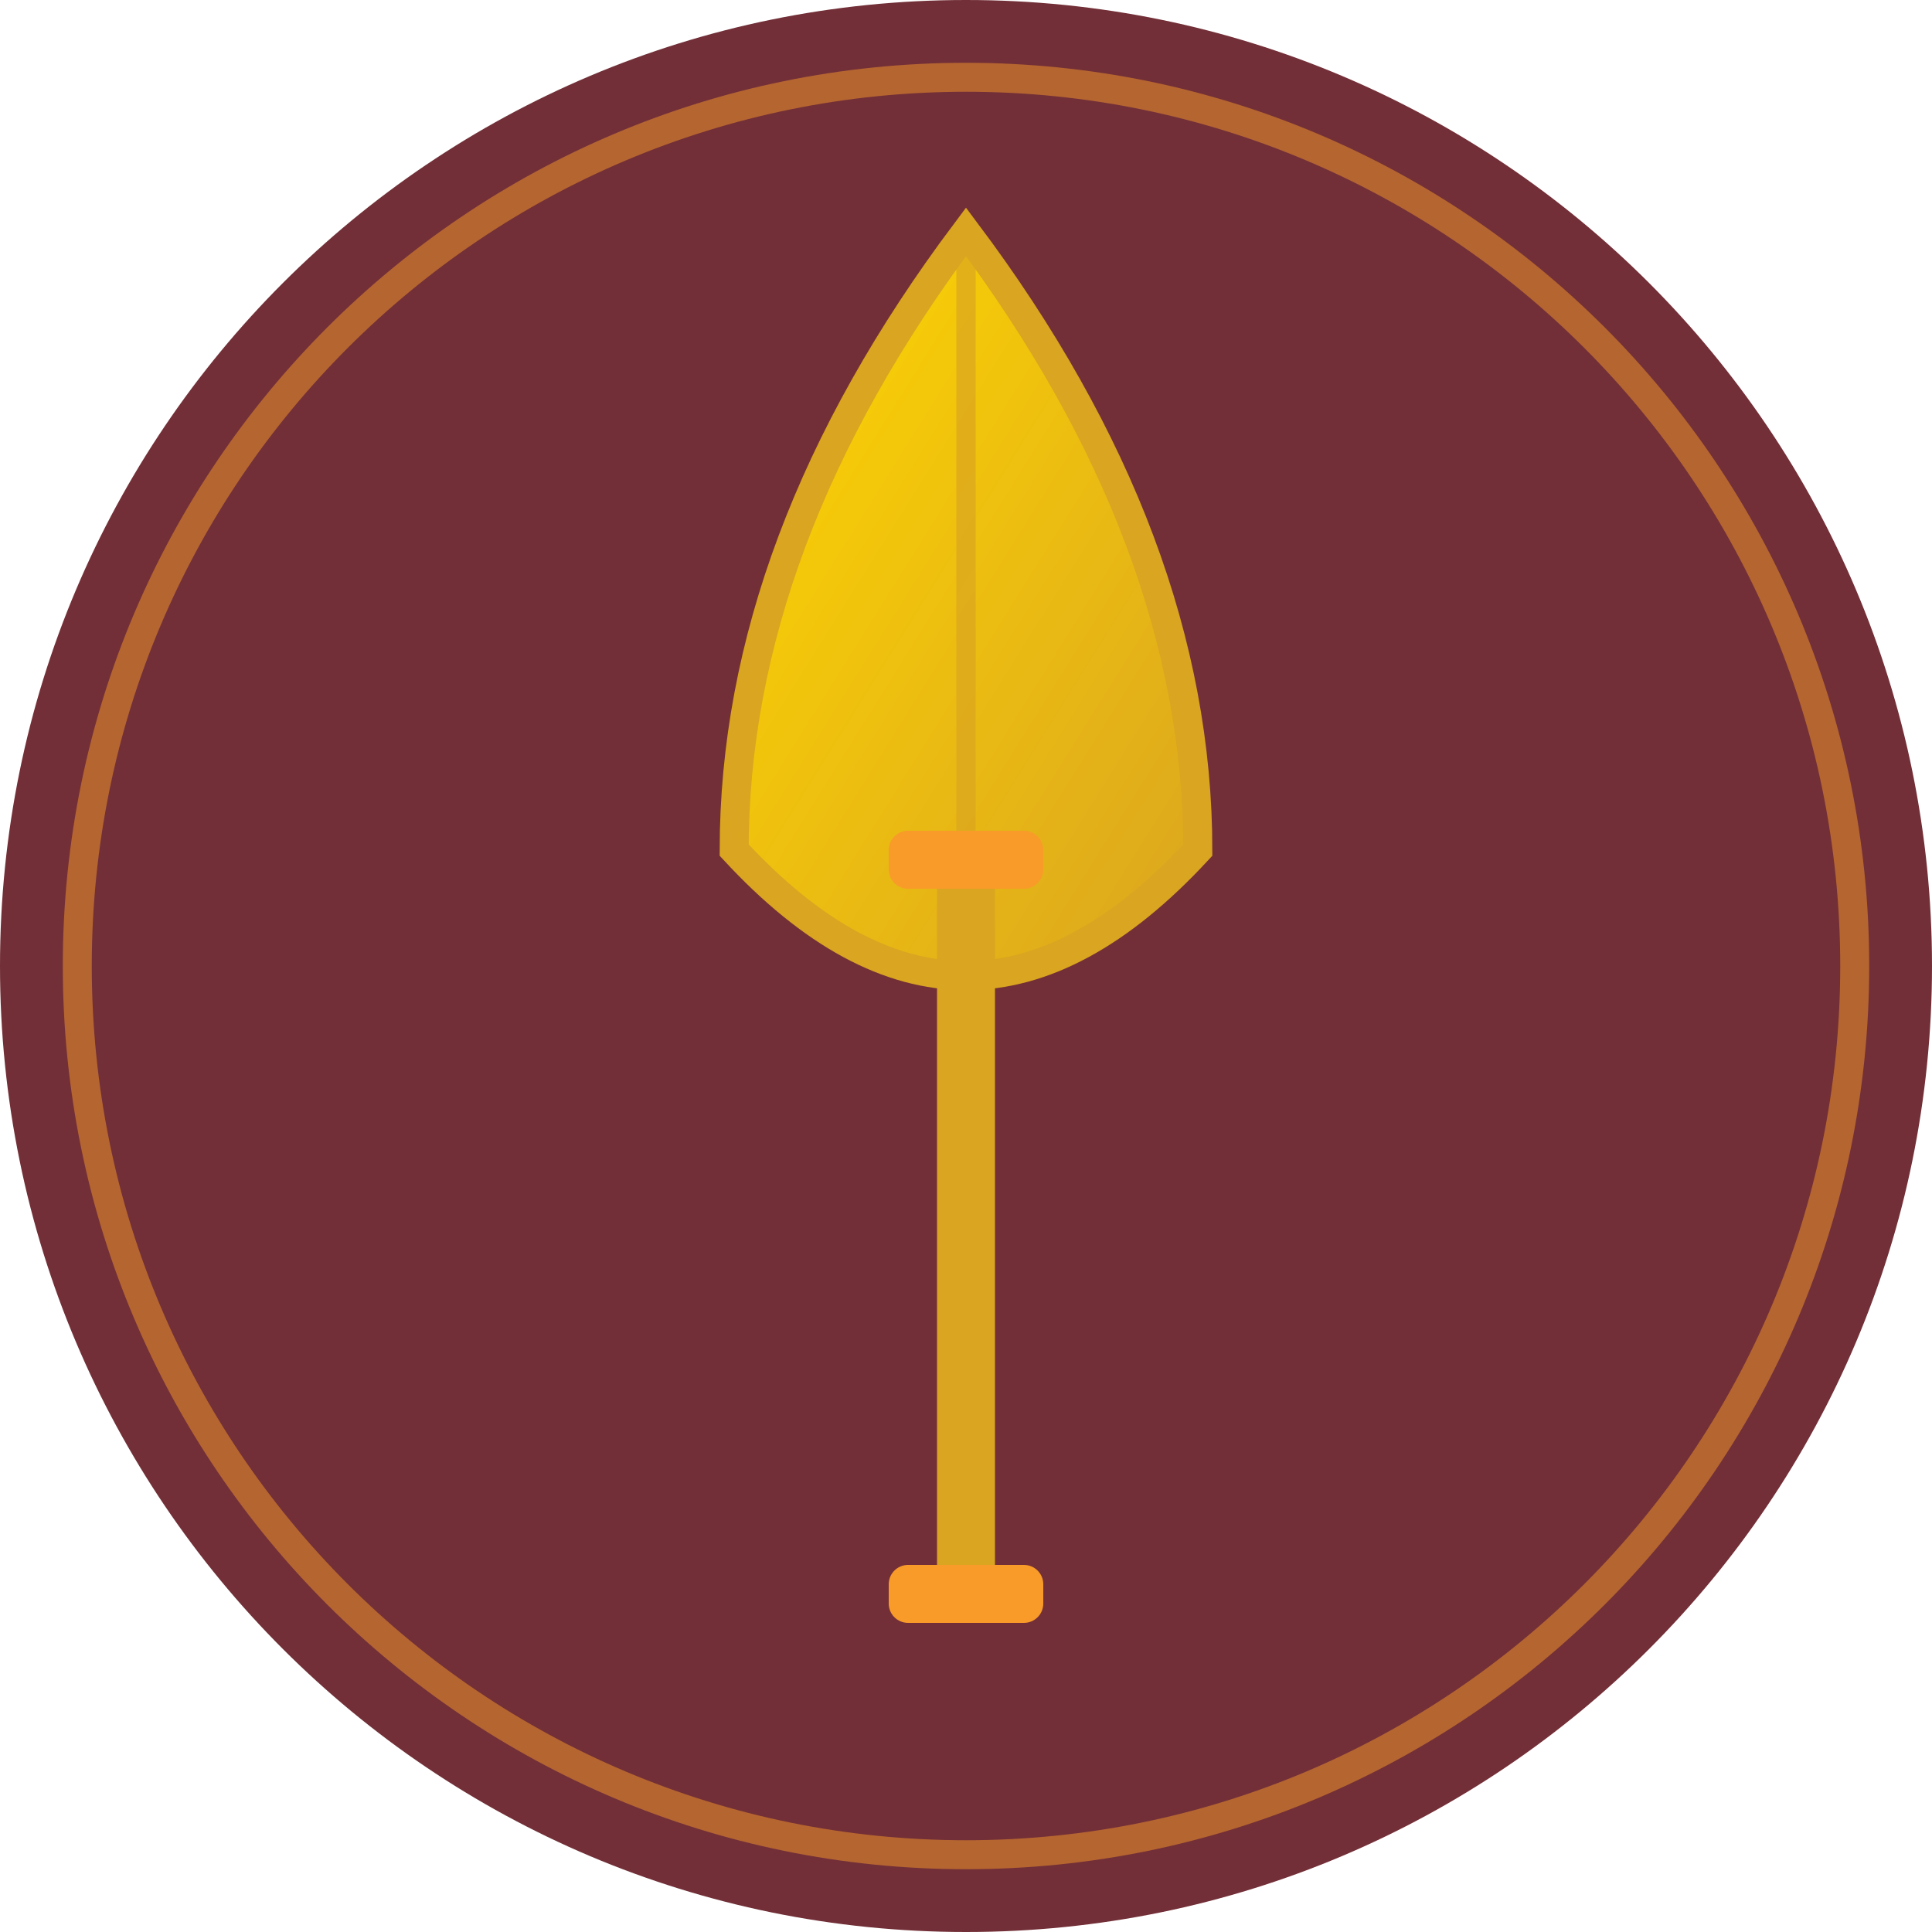
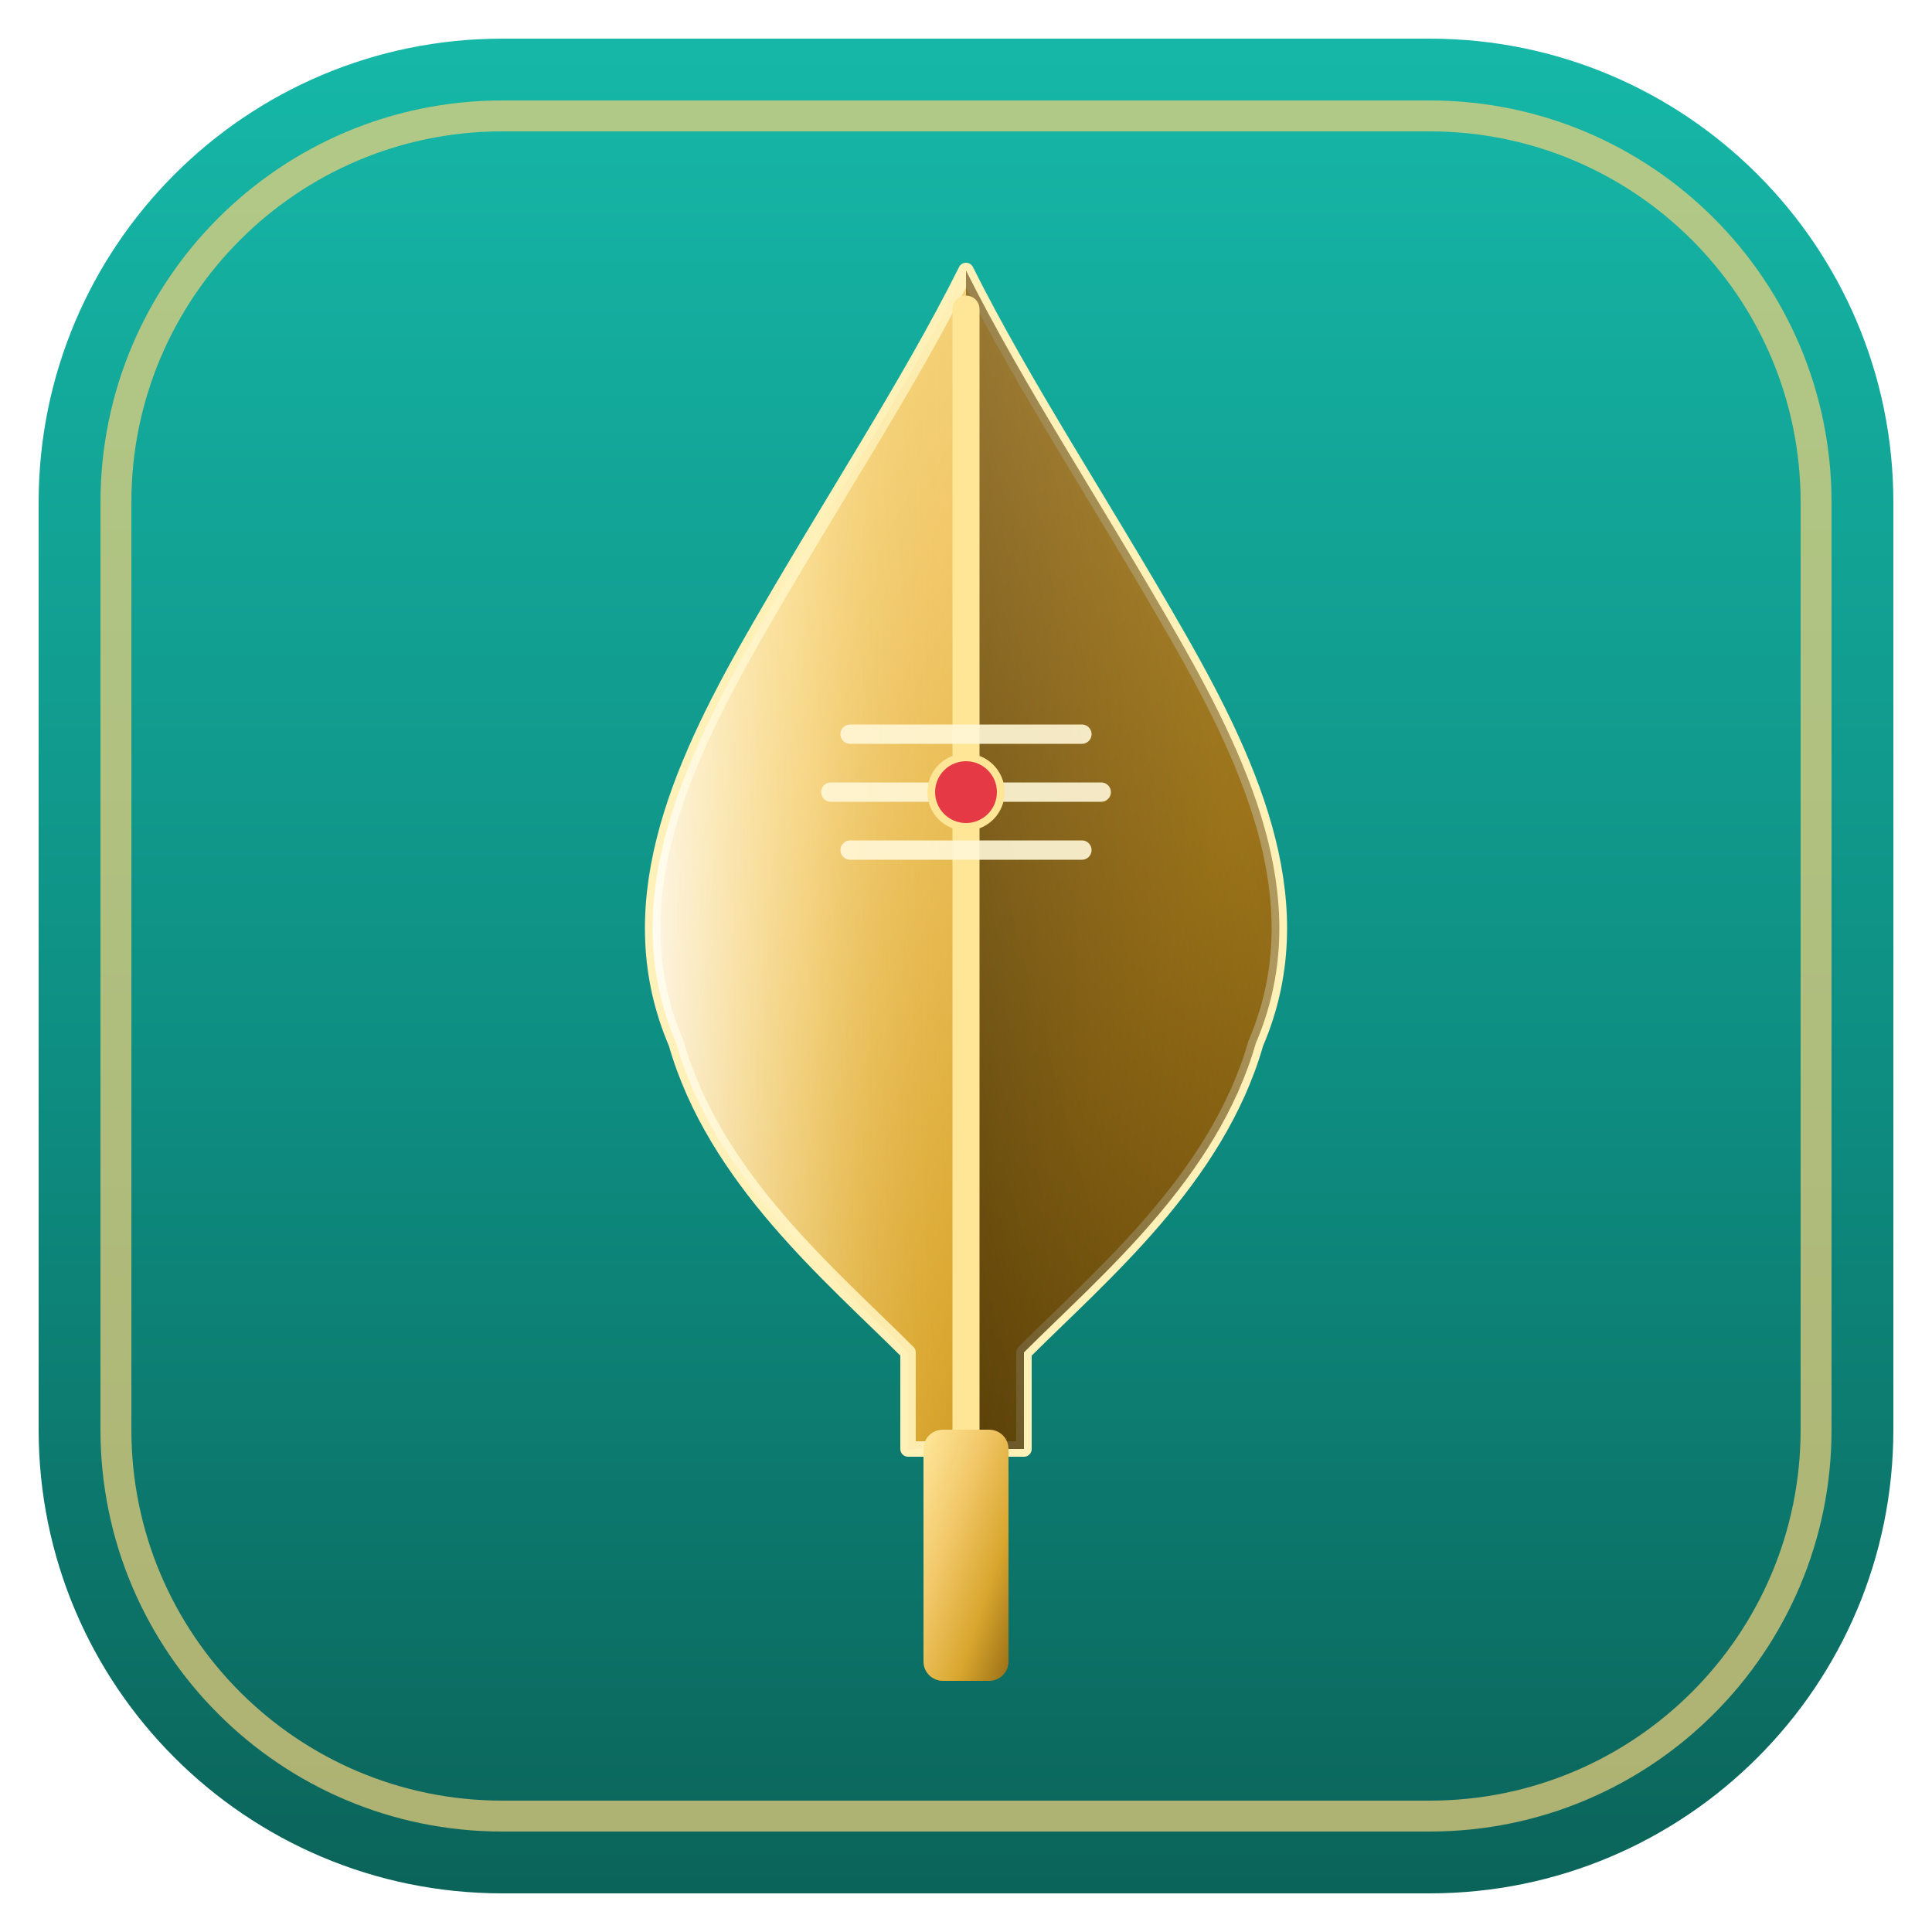
<svg xmlns="http://www.w3.org/2000/svg" viewBox="0 0 100 100">
-   <circle cx="50" cy="50" r="50" fill="#722F37" />
-   <circle cx="50" cy="50" r="46" fill="none" stroke="#F89B29" stroke-width="1.5" opacity="0.5" />
-   <path d="M50 12 Q38 28 38 44 Q50 57 62 44 Q62 28 50 12Z" fill="url(#fav_grad)" stroke="#DAA520" stroke-width="1.5" />
-   <line x1="50" y1="12" x2="50" y2="44" stroke="#DAA520" stroke-width="1" opacity="0.7" />
-   <rect x="48.5" y="44" width="3" height="40" fill="#DAA520" />
-   <rect x="46" y="43" width="8" height="3" rx="1" fill="#F89B29" />
-   <rect x="46" y="81" width="8" height="3" rx="1" fill="#F89B29" />
  <defs>
-     <linearGradient id="fav_grad" x1="0%" y1="0%" x2="100%" y2="100%">
-       <stop offset="0%" style="stop-color:#FFD700;stop-opacity:1" />
-       <stop offset="100%" style="stop-color:#DAA520;stop-opacity:1" />
+     <linearGradient id="bgGrad" x1="0" y1="0" x2="0" y2="1">
+       <stop offset="0%" stop-color="#16B8A8" />
+       <stop offset="55%" stop-color="#0E8E82" />
+       <stop offset="100%" stop-color="#0B6359" />
+     </linearGradient>
+     <linearGradient id="velGold" x1="0%" y1="0%" x2="100%" y2="100%">
+       <stop offset="0%" stop-color="#FFE89C" />
+       <stop offset="35%" stop-color="#F2C96B" />
+       <stop offset="70%" stop-color="#D9A62E" />
+       <stop offset="100%" stop-color="#996F15" />
+     </linearGradient>
+     <linearGradient id="velHighlight" x1="0%" y1="0%" x2="100%" y2="0%">
+       <stop offset="0%" stop-color="#FFFFFF" stop-opacity="0.8" />
+       <stop offset="50%" stop-color="#FFF3C4" stop-opacity="0.3" />
+       <stop offset="100%" stop-color="#D9A62E" stop-opacity="0.0" />
+     </linearGradient>
+     <linearGradient id="velShadow" x1="100%" y1="0%" x2="0%" y2="100%">
+       <stop offset="0%" stop-color="#73500A" stop-opacity="0.4" />
+       <stop offset="100%" stop-color="#3D2900" stop-opacity="0.8" />
    </linearGradient>
  </defs>
+   <rect x="2" y="2" width="96" height="96" rx="24" fill="url(#bgGrad)" />
+   <rect x="6" y="6" width="88" height="88" rx="20" fill="none" stroke="#F3D27B" stroke-width="1.6" opacity="0.7" />
+   <g transform="translate(0, 0)">
+     <path d="M 50,14          C 53,20  57,26  61,33          C 65,40  68,47  65,54          C 63,61  57,66  53,70          L 53,75          L 47,75          L 47,70          C 43,66  37,61  35,54          C 32,47  35,40  39,33          C 43,26  47,20  50,14 Z" fill="url(#velGold)" stroke="#FFF1B8" stroke-width="0.8" stroke-linejoin="round" />
+     <path d="M 50,14          C 47,20  43,26  39,33          C 35,40  32,47  35,54          C 37,61  43,66  47,70          L 47,75          L 50,75 Z" fill="url(#velHighlight)" />
+     <path d="M 50,14          C 53,20  57,26  61,33          C 65,40  68,47  65,54          C 63,61  57,66  53,70          L 53,75          L 50,75 Z" fill="url(#velShadow)" />
+     <path d="M 50,16 L 50,75" stroke="#FFE596" stroke-width="1.4" stroke-linecap="round" />
+     <path d="M 44,38 L 56,38" stroke="#FFF7D6" stroke-width="1" stroke-linecap="round" opacity="0.9" />
+     <path d="M 43,41 L 57,41" stroke="#FFF7D6" stroke-width="1" stroke-linecap="round" opacity="0.9" />
+     <path d="M 44,44 L 56,44" stroke="#FFF7D6" stroke-width="1" stroke-linecap="round" opacity="0.9" />
+     <circle cx="50" cy="41" r="1.8" fill="#E63946" stroke="#FFE596" stroke-width="0.4" />
+     <rect x="47.8" y="74" width="4.4" height="13" rx="1" fill="url(#velGold)" />
+   </g>
</svg>
